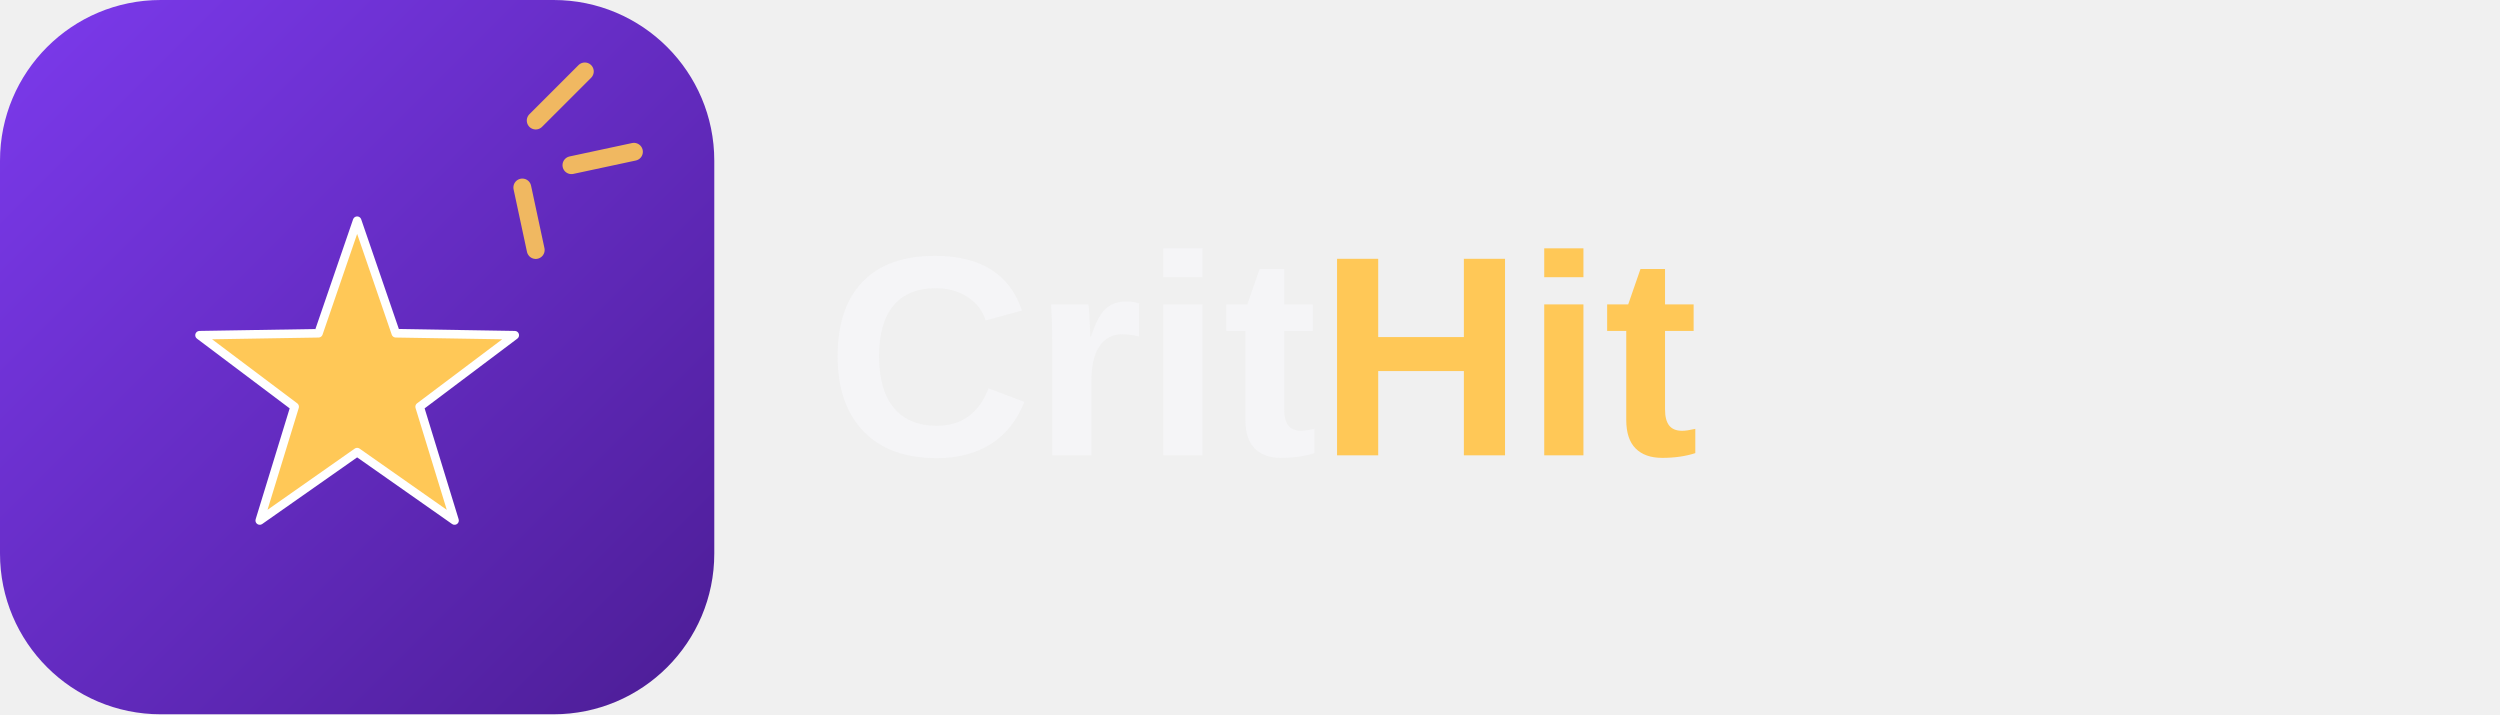
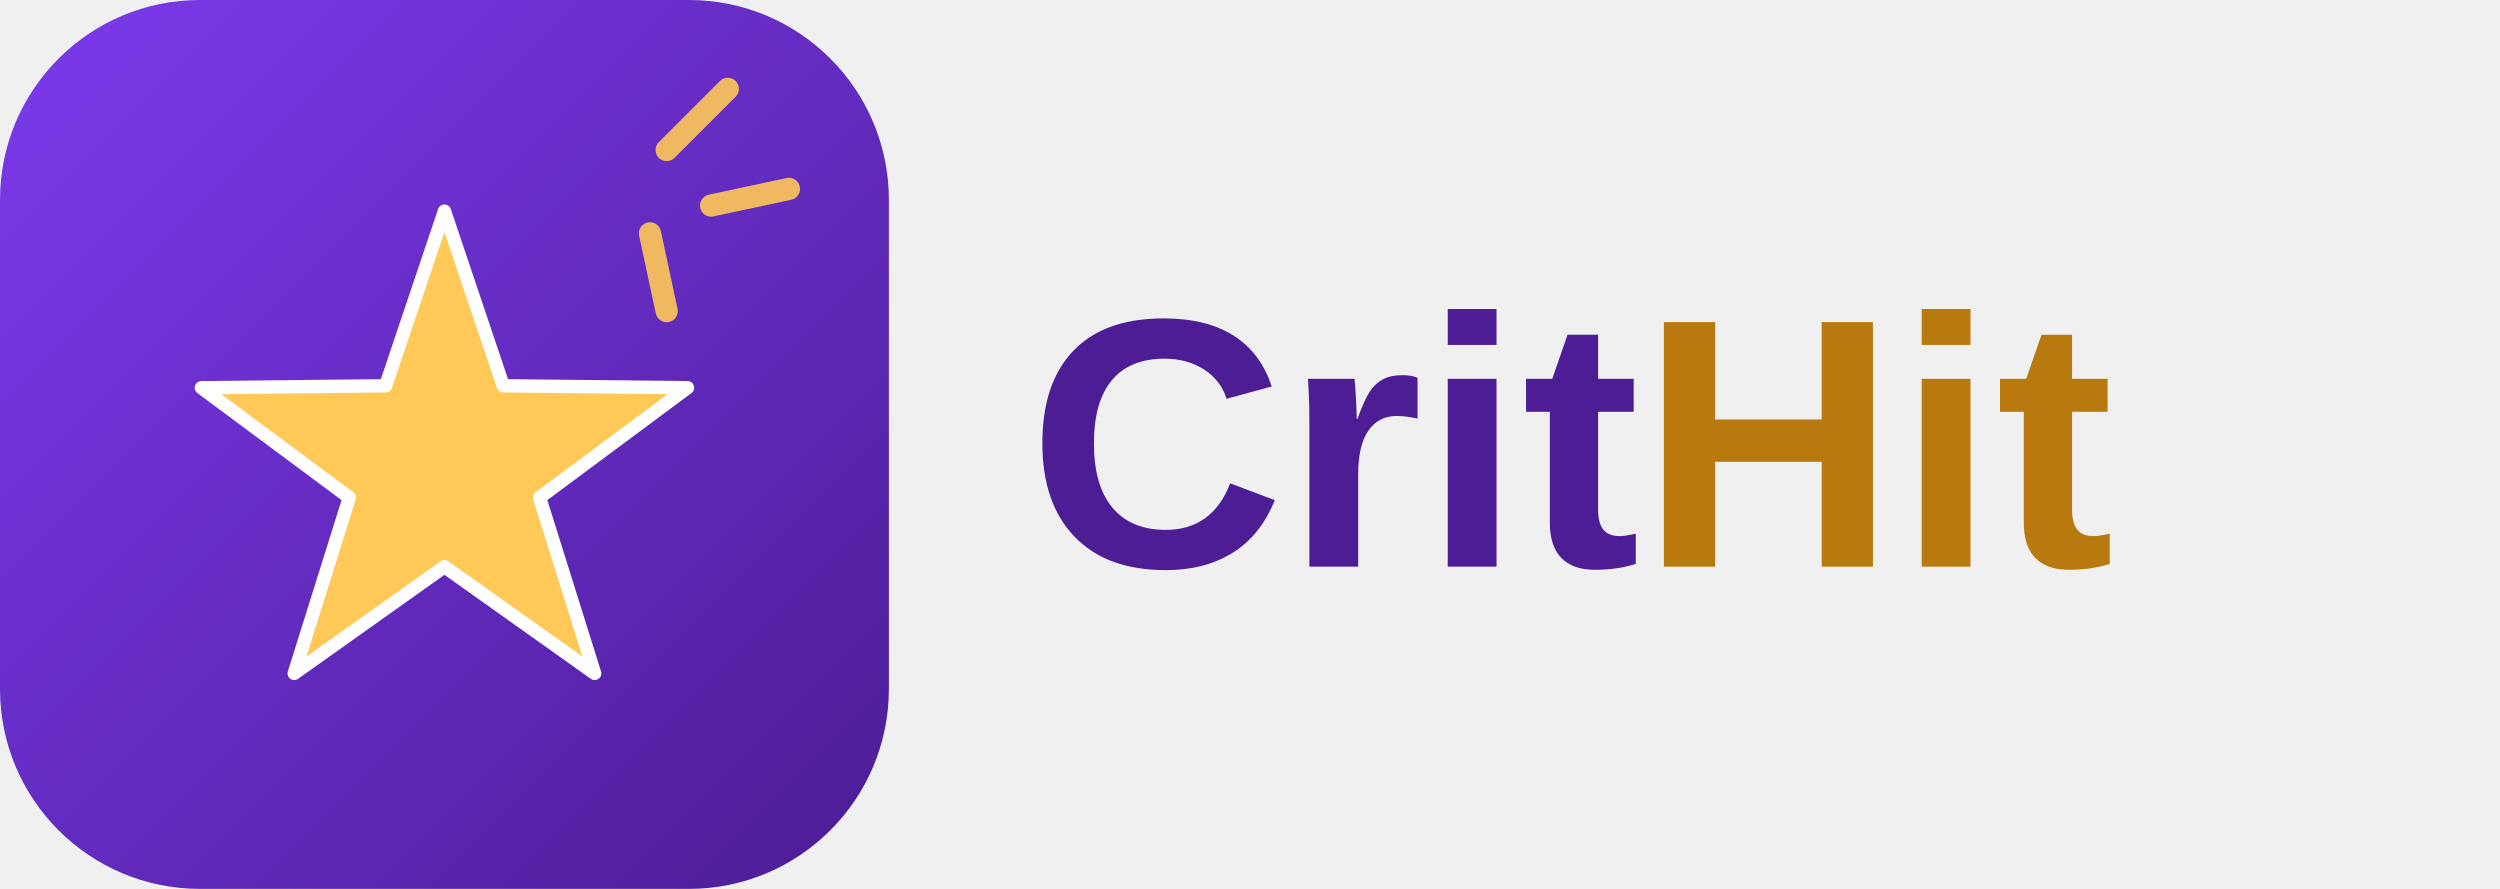
- <svg xmlns="http://www.w3.org/2000/svg" width="560" height="160" viewBox="0 0 560 160" role="img" aria-label="CritHit">
+ <svg xmlns="http://www.w3.org/2000/svg" width="450" height="160" viewBox="0 0 450 160" role="img" aria-label="CritHit">
  <defs>
    <linearGradient id="bg2" x1="0%" y1="0%" x2="100%" y2="100%">
      <stop offset="0%" stop-color="#7C3AED" />
      <stop offset="100%" stop-color="#4C1D95" />
    </linearGradient>
  </defs>
  <rect x="0" y="0" width="160" height="160" rx="36" fill="url(#bg2)" />
  <g stroke="#FFC857" stroke-width="4" stroke-linecap="round" opacity="0.9">
    <line x1="120" y1="27" x2="131" y2="16" />
    <line x1="128" y1="37" x2="142" y2="34" />
    <line x1="117" y1="42" x2="120" y2="56" />
  </g>
-   <path d="M 80.0,36.8 L 90.82,68.31 L 124.13,68.86 L 97.5,88.89 L 107.27,120.74 L 80.0,101.6 L 52.73,120.74 L 62.5,88.89 L 35.87,68.86 L 69.18,68.31 Z" fill="#FFC857" stroke="#FFFFFF" stroke-width="2.4" stroke-linejoin="round" transform="translate(0,4) scale(0.8) translate(20,20)" />
-   <text x="185" y="102" font-family="Space Grotesk, Poppins, Arial, sans-serif" font-size="64" font-weight="700" fill="#F5F5F7">Crit<tspan fill="#FFC857">Hit</tspan>
+   <path d="M 80.0,38.0 L 90.58,69.44 L 123.75,69.79 L 97.12,89.56 L 107.04,121.21 L 80.0,102.0 L 52.96,121.21 L 62.88,89.56 L 36.25,69.79 L 69.42,69.44 Z" fill="#FFC857" stroke="#FFFFFF" stroke-width="2.4" stroke-linejoin="round" />
+   <text x="185" y="102" font-family="Space Grotesk, Poppins, Arial, sans-serif" font-size="64" font-weight="700" fill="#4C1D95">Crit<tspan fill="#B8790E">Hit</tspan>
  </text>
</svg>
